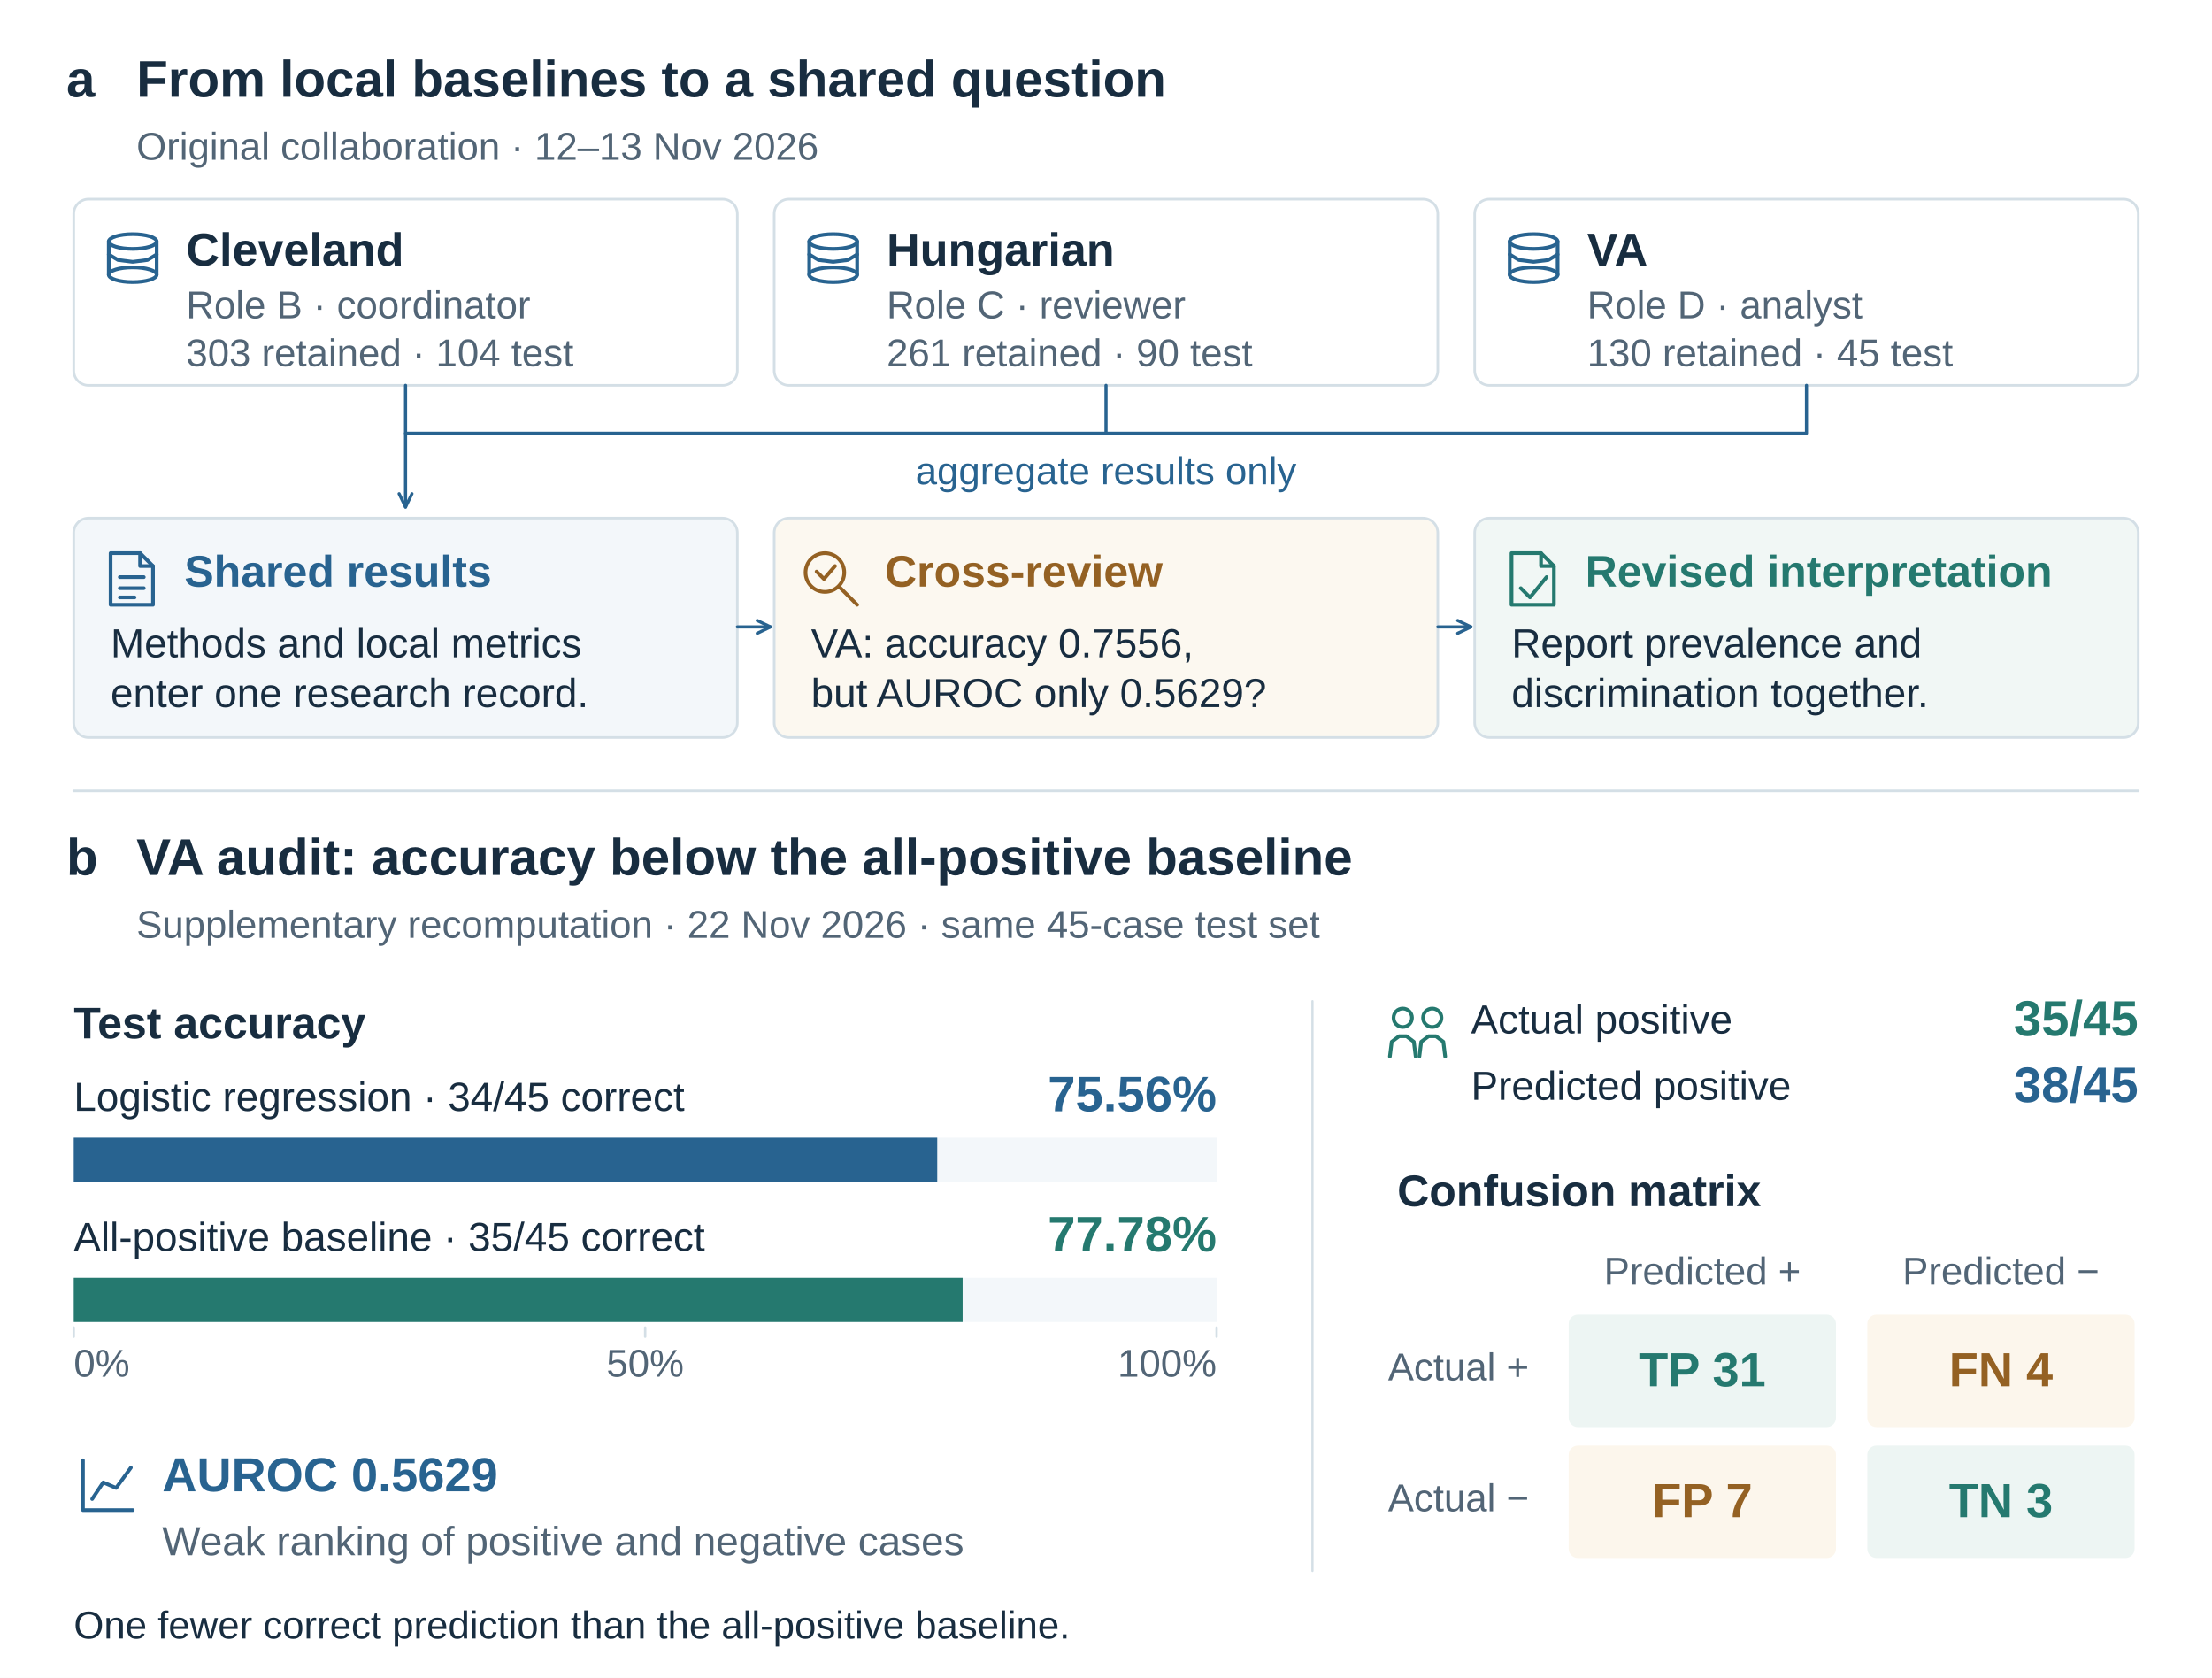
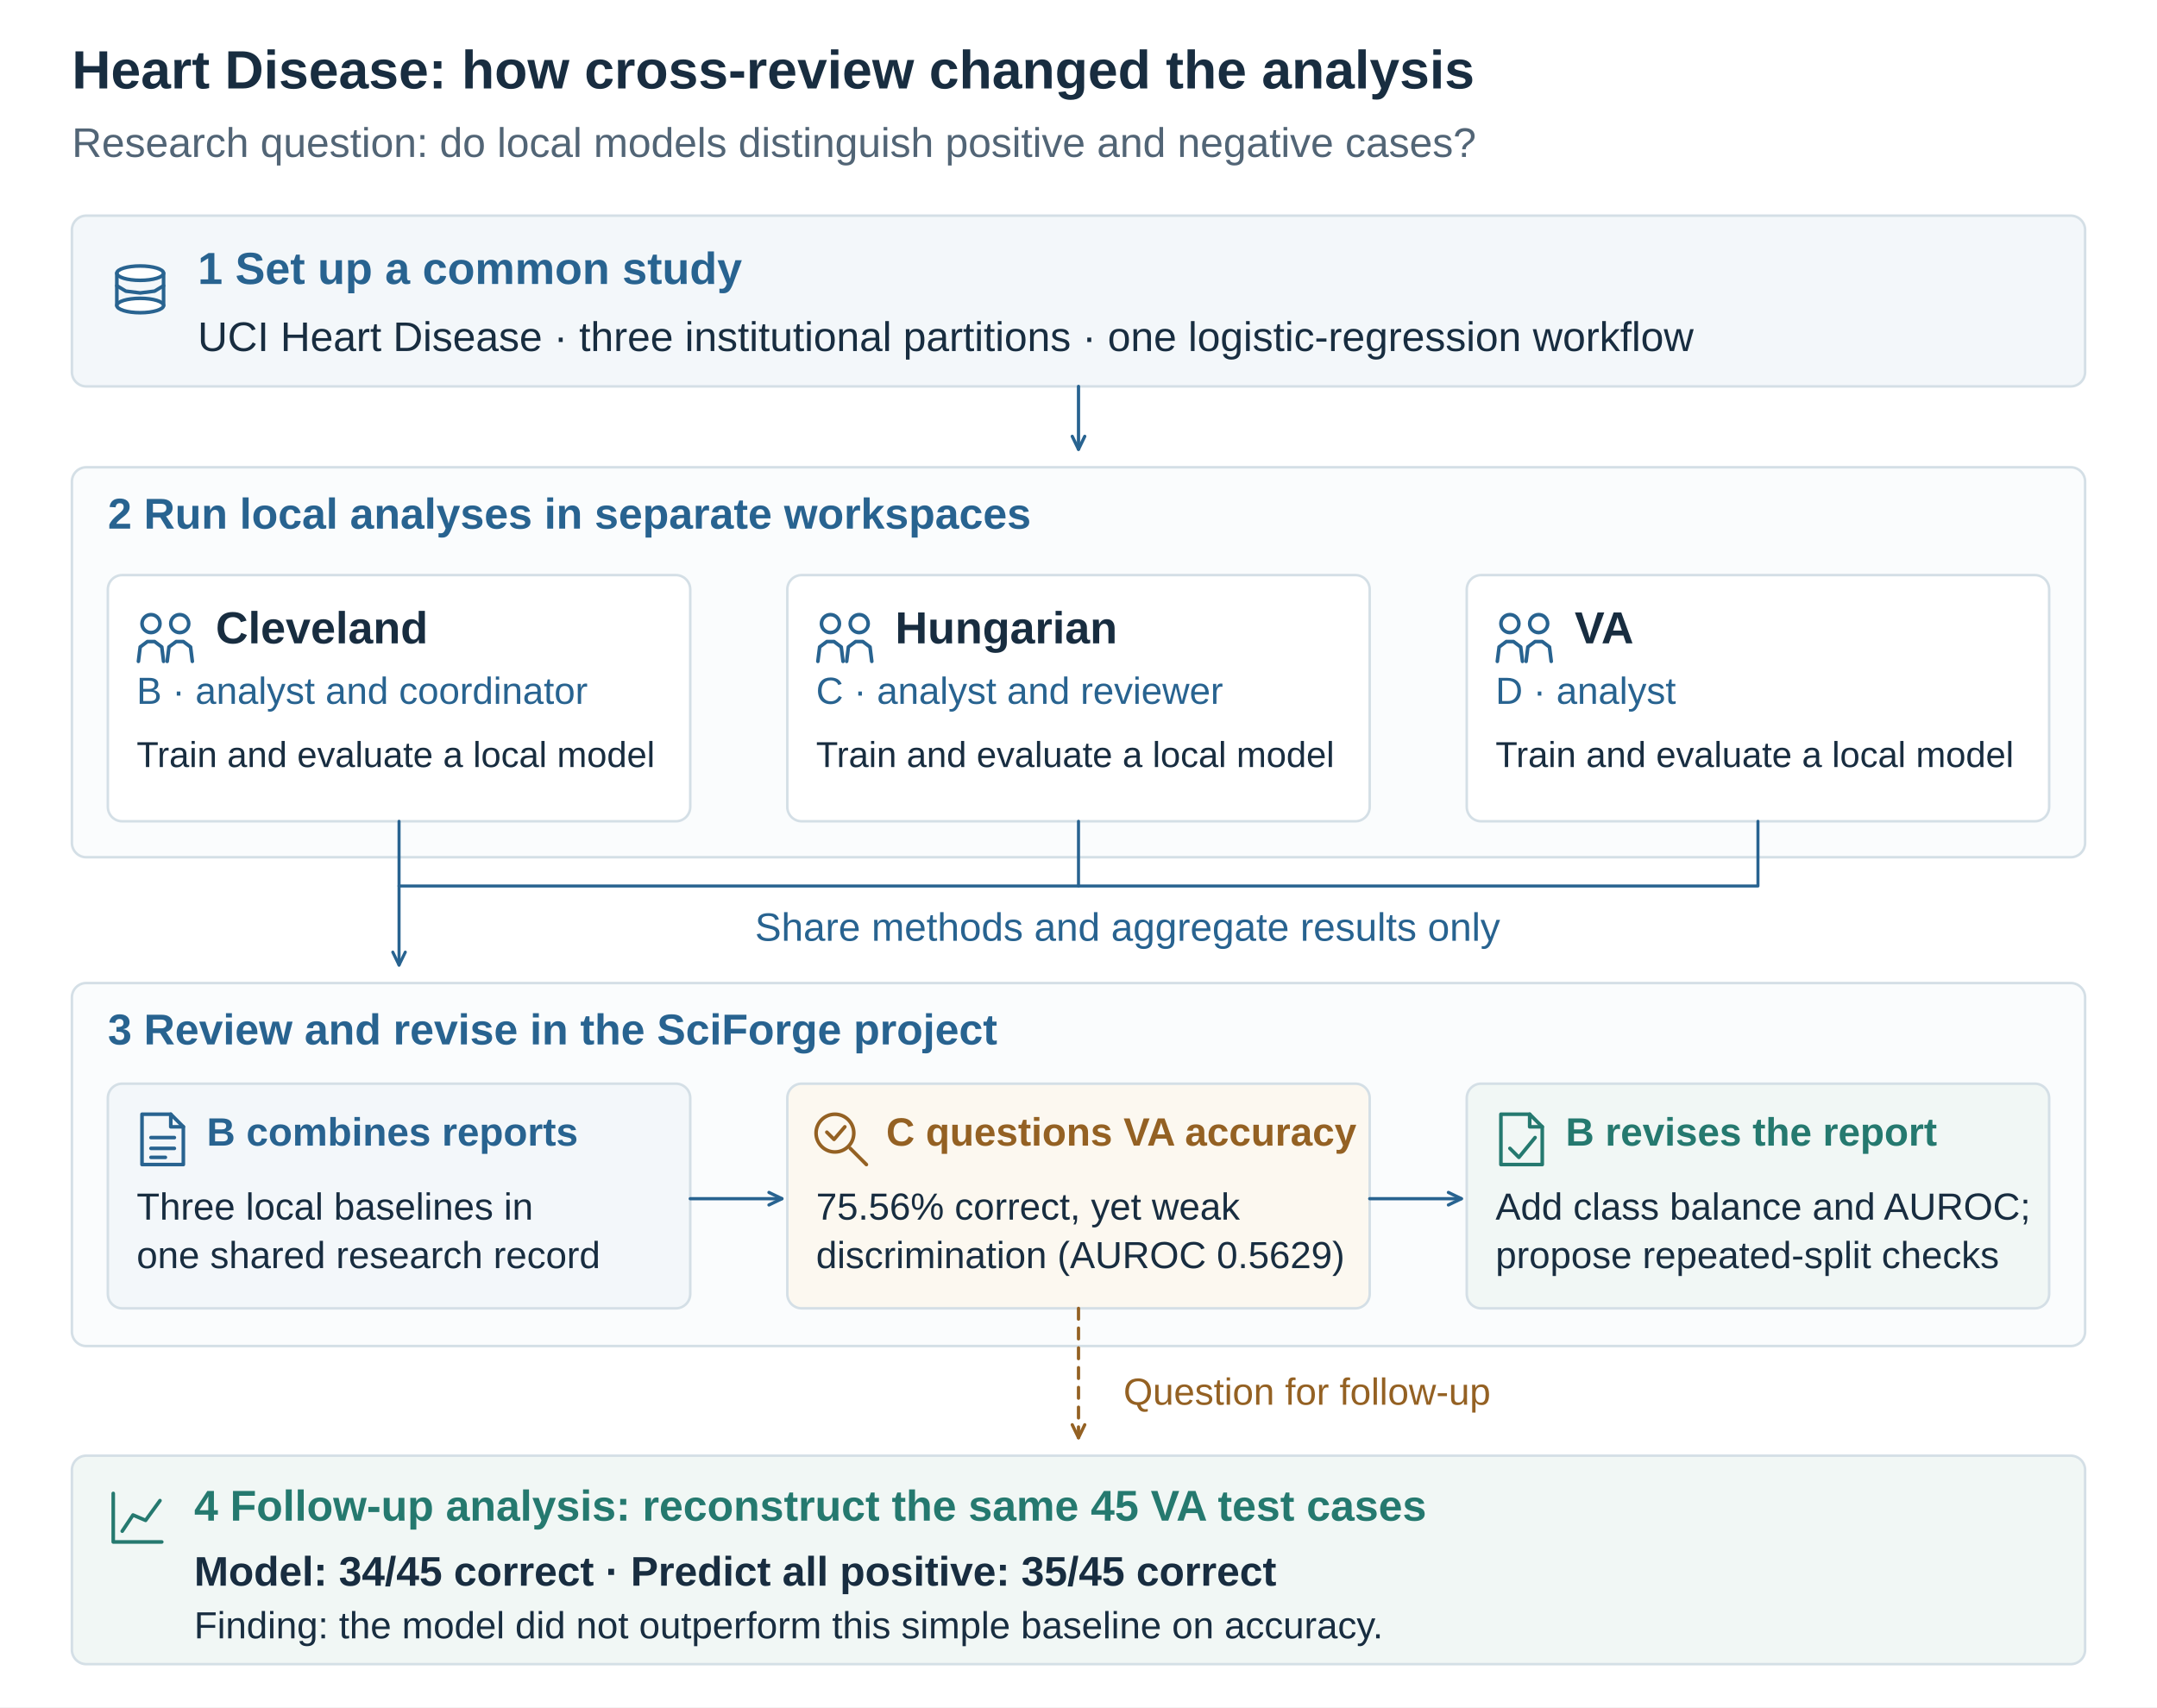
- <svg xmlns="http://www.w3.org/2000/svg" width="1200" height="910" viewBox="0 0 1200 910" role="img">
-   <rect x="0" y="0" width="1200" height="910" rx="0" fill="#FFFFFF" stroke="none" stroke-width="1.4" />
-   <text x="36" y="52.52" fill="#182D40" text-anchor="start" style="font:700 28px Arial, Helvetica, sans-serif">a</text>
-   <text x="74" y="52.52" fill="#182D40" text-anchor="start" style="font:700 28px Arial, Helvetica, sans-serif">From local baselines to a shared question</text>
-   <text x="74" y="86.64" fill="#526576" text-anchor="start" style="font:21px Arial, Helvetica, sans-serif">Original collaboration · 12–13 Nov 2026</text>
-   <rect x="40" y="108" width="360" height="101" rx="8" fill="#FFFFFF" stroke="#D4DFE6" stroke-width="1.4" />
-   <ellipse cx="72.0" cy="131.0" rx="13.0" ry="4.0" fill="#FFFFFF" stroke="#286390" stroke-width="2" />
-   <polyline points="59,131 59,149" fill="none" stroke="#286390" stroke-width="2" stroke-linecap="round" stroke-linejoin="round" />
-   <polyline points="85,131 85,149" fill="none" stroke="#286390" stroke-width="2" stroke-linecap="round" stroke-linejoin="round" />
-   <ellipse cx="72.0" cy="149.0" rx="13.0" ry="4.0" fill="#FFFFFF" stroke="#286390" stroke-width="2" />
-   <polyline points="59,138 64,141 72,142 80,141 85,138" fill="none" stroke="#286390" stroke-width="2" stroke-linecap="round" stroke-linejoin="round" />
-   <text x="101" y="144.0" fill="#182D40" text-anchor="start" style="font:700 25px Arial, Helvetica, sans-serif">Cleveland</text>
-   <text x="101" y="172.64" fill="#526576" text-anchor="start" style="font:21px Arial, Helvetica, sans-serif">Role B · coordinator</text>
-   <text x="101" y="198.64" fill="#526576" text-anchor="start" style="font:21px Arial, Helvetica, sans-serif">303 retained · 104 test</text>
-   <rect x="420" y="108" width="360" height="101" rx="8" fill="#FFFFFF" stroke="#D4DFE6" stroke-width="1.4" />
-   <ellipse cx="452.0" cy="131.0" rx="13.0" ry="4.0" fill="#FFFFFF" stroke="#286390" stroke-width="2" />
-   <polyline points="439,131 439,149" fill="none" stroke="#286390" stroke-width="2" stroke-linecap="round" stroke-linejoin="round" />
-   <polyline points="465,131 465,149" fill="none" stroke="#286390" stroke-width="2" stroke-linecap="round" stroke-linejoin="round" />
-   <ellipse cx="452.0" cy="149.0" rx="13.0" ry="4.0" fill="#FFFFFF" stroke="#286390" stroke-width="2" />
-   <polyline points="439,138 444,141 452,142 460,141 465,138" fill="none" stroke="#286390" stroke-width="2" stroke-linecap="round" stroke-linejoin="round" />
-   <text x="481" y="144.0" fill="#182D40" text-anchor="start" style="font:700 25px Arial, Helvetica, sans-serif">Hungarian</text>
-   <text x="481" y="172.64" fill="#526576" text-anchor="start" style="font:21px Arial, Helvetica, sans-serif">Role C · reviewer</text>
-   <text x="481" y="198.64" fill="#526576" text-anchor="start" style="font:21px Arial, Helvetica, sans-serif">261 retained · 90 test</text>
-   <rect x="800" y="108" width="360" height="101" rx="8" fill="#FFFFFF" stroke="#D4DFE6" stroke-width="1.4" />
-   <ellipse cx="832.0" cy="131.0" rx="13.0" ry="4.0" fill="#FFFFFF" stroke="#286390" stroke-width="2" />
-   <polyline points="819,131 819,149" fill="none" stroke="#286390" stroke-width="2" stroke-linecap="round" stroke-linejoin="round" />
-   <polyline points="845,131 845,149" fill="none" stroke="#286390" stroke-width="2" stroke-linecap="round" stroke-linejoin="round" />
-   <ellipse cx="832.0" cy="149.0" rx="13.0" ry="4.0" fill="#FFFFFF" stroke="#286390" stroke-width="2" />
-   <polyline points="819,138 824,141 832,142 840,141 845,138" fill="none" stroke="#286390" stroke-width="2" stroke-linecap="round" stroke-linejoin="round" />
-   <text x="861" y="144.0" fill="#182D40" text-anchor="start" style="font:700 25px Arial, Helvetica, sans-serif">VA</text>
-   <text x="861" y="172.64" fill="#526576" text-anchor="start" style="font:21px Arial, Helvetica, sans-serif">Role D · analyst</text>
-   <text x="861" y="198.64" fill="#526576" text-anchor="start" style="font:21px Arial, Helvetica, sans-serif">130 retained · 45 test</text>
-   <polyline points="220,209 220,235 980,235 980,209" fill="none" stroke="#286390" stroke-width="1.7" stroke-linecap="round" stroke-linejoin="round" />
-   <polyline points="600,209 600,235" fill="none" stroke="#286390" stroke-width="1.7" stroke-linecap="round" stroke-linejoin="round" />
-   <polyline points="220,235 220,275" fill="none" stroke="#286390" stroke-width="1.7" stroke-linecap="round" stroke-linejoin="round" />
-   <polyline points="216.52,267.796 220,275 223.48,267.796" fill="none" stroke="#286390" stroke-width="1.7" stroke-linecap="round" stroke-linejoin="round" />
-   <text x="600.0" y="262.64" fill="#286390" text-anchor="middle" style="font:21px Arial, Helvetica, sans-serif">aggregate results only</text>
-   <rect x="40" y="281" width="360" height="119" rx="8" fill="#F3F7FA" stroke="#D4DFE6" stroke-width="1.4" />
-   <polyline points="60,300 76,300 83,307 83,328 60,328 60,300" fill="none" stroke="#286390" stroke-width="2" stroke-linecap="round" stroke-linejoin="round" />
-   <polyline points="76,300 76,307 83,307" fill="none" stroke="#286390" stroke-width="2" stroke-linecap="round" stroke-linejoin="round" />
-   <polyline points="65,313 78,313" fill="none" stroke="#286390" stroke-width="2" stroke-linecap="round" stroke-linejoin="round" />
-   <polyline points="65,319 78,319" fill="none" stroke="#286390" stroke-width="2" stroke-linecap="round" stroke-linejoin="round" />
-   <polyline points="65,324 73,324" fill="none" stroke="#286390" stroke-width="2" stroke-linecap="round" stroke-linejoin="round" />
-   <text x="100" y="318.16" fill="#286390" text-anchor="start" style="font:700 24px Arial, Helvetica, sans-serif">Shared results</text>
-   <text x="60" y="356.48" fill="#182D40" text-anchor="start" style="font:22px Arial, Helvetica, sans-serif">Methods and local metrics</text>
-   <text x="60" y="383.48" fill="#182D40" text-anchor="start" style="font:22px Arial, Helvetica, sans-serif">enter one research record.</text>
-   <rect x="420" y="281" width="360" height="119" rx="8" fill="#FCF8F0" stroke="#D4DFE6" stroke-width="1.4" />
-   <ellipse cx="447.5" cy="310.5" rx="10.5" ry="10.5" fill="none" stroke="#946123" stroke-width="2" />
-   <polyline points="456,319 465,328" fill="none" stroke="#946123" stroke-width="2" stroke-linecap="round" stroke-linejoin="round" />
-   <polyline points="443,310 447,314 453,307" fill="none" stroke="#946123" stroke-width="2" stroke-linecap="round" stroke-linejoin="round" />
-   <text x="480" y="318.16" fill="#946123" text-anchor="start" style="font:700 24px Arial, Helvetica, sans-serif">Cross-review</text>
-   <text x="440" y="356.48" fill="#182D40" text-anchor="start" style="font:22px Arial, Helvetica, sans-serif">VA: accuracy 0.7556,</text>
-   <text x="440" y="383.48" fill="#182D40" text-anchor="start" style="font:22px Arial, Helvetica, sans-serif">but AUROC only 0.5629?</text>
-   <rect x="800" y="281" width="360" height="119" rx="8" fill="#F1F7F5" stroke="#D4DFE6" stroke-width="1.4" />
-   <polyline points="820,300 836,300 843,307 843,328 820,328 820,300" fill="none" stroke="#25796F" stroke-width="2" stroke-linecap="round" stroke-linejoin="round" />
-   <polyline points="836,300 836,307 843,307" fill="none" stroke="#25796F" stroke-width="2" stroke-linecap="round" stroke-linejoin="round" />
-   <polyline points="825,319 830,324 839,313" fill="none" stroke="#25796F" stroke-width="2" stroke-linecap="round" stroke-linejoin="round" />
-   <text x="860" y="318.16" fill="#25796F" text-anchor="start" style="font:700 24px Arial, Helvetica, sans-serif">Revised interpretation</text>
-   <text x="820" y="356.48" fill="#182D40" text-anchor="start" style="font:22px Arial, Helvetica, sans-serif">Report prevalence and</text>
-   <text x="820" y="383.48" fill="#182D40" text-anchor="start" style="font:22px Arial, Helvetica, sans-serif">discrimination together.</text>
-   <polyline points="400,340 418,340" fill="none" stroke="#286390" stroke-width="1.7" stroke-linecap="round" stroke-linejoin="round" />
-   <polyline points="410.796,343.48 418,340 410.796,336.52" fill="none" stroke="#286390" stroke-width="1.7" stroke-linecap="round" stroke-linejoin="round" />
-   <polyline points="780,340 798,340" fill="none" stroke="#286390" stroke-width="1.7" stroke-linecap="round" stroke-linejoin="round" />
-   <polyline points="790.796,343.48 798,340 790.796,336.52" fill="none" stroke="#286390" stroke-width="1.7" stroke-linecap="round" stroke-linejoin="round" />
-   <polyline points="40,429 1160,429" fill="none" stroke="#D4DFE6" stroke-width="1.4" stroke-linecap="round" stroke-linejoin="round" />
-   <text x="36" y="474.52" fill="#182D40" text-anchor="start" style="font:700 28px Arial, Helvetica, sans-serif">b</text>
-   <text x="74" y="474.52" fill="#182D40" text-anchor="start" style="font:700 28px Arial, Helvetica, sans-serif">VA audit: accuracy below the all-positive baseline</text>
-   <text x="74" y="508.64" fill="#526576" text-anchor="start" style="font:21px Arial, Helvetica, sans-serif">Supplementary recomputation · 22 Nov 2026 · same 45-case test set</text>
-   <text x="40" y="563.16" fill="#182D40" text-anchor="start" style="font:700 24px Arial, Helvetica, sans-serif">Test accuracy</text>
-   <text x="40" y="602.48" fill="#182D40" text-anchor="start" style="font:22px Arial, Helvetica, sans-serif">Logistic regression · 34/45 correct</text>
-   <text x="660" y="602.68" fill="#286390" text-anchor="end" style="font:700 27px Arial, Helvetica, sans-serif">75.56%</text>
-   <rect x="40" y="617" width="620" height="24" rx="0" fill="#F3F7FA" stroke="none" stroke-width="1.4" />
-   <rect x="40" y="617" width="468.444" height="24" rx="0" fill="#286390" stroke="none" stroke-width="1.4" />
-   <text x="40" y="678.48" fill="#182D40" text-anchor="start" style="font:22px Arial, Helvetica, sans-serif">All-positive baseline · 35/45 correct</text>
-   <text x="660" y="678.68" fill="#25796F" text-anchor="end" style="font:700 27px Arial, Helvetica, sans-serif">77.78%</text>
-   <rect x="40" y="693" width="620" height="24" rx="0" fill="#F3F7FA" stroke="none" stroke-width="1.4" />
-   <rect x="40" y="693" width="482.222" height="24" rx="0" fill="#25796F" stroke="none" stroke-width="1.4" />
-   <text x="40" y="746.64" fill="#526576" text-anchor="start" style="font:21px Arial, Helvetica, sans-serif">0%</text>
-   <text x="350.0" y="746.64" fill="#526576" text-anchor="middle" style="font:21px Arial, Helvetica, sans-serif">50%</text>
-   <text x="660" y="746.64" fill="#526576" text-anchor="end" style="font:21px Arial, Helvetica, sans-serif">100%</text>
-   <polyline points="40,720 40,725" fill="none" stroke="#D4DFE6" stroke-width="1.3" stroke-linecap="round" stroke-linejoin="round" />
-   <polyline points="350,720 350,725" fill="none" stroke="#D4DFE6" stroke-width="1.3" stroke-linecap="round" stroke-linejoin="round" />
-   <polyline points="660,720 660,725" fill="none" stroke="#D4DFE6" stroke-width="1.3" stroke-linecap="round" stroke-linejoin="round" />
-   <polyline points="45,792 45,819 72,819" fill="none" stroke="#286390" stroke-width="2" stroke-linecap="round" stroke-linejoin="round" />
-   <polyline points="50,813 56,804 63,807 71,796" fill="none" stroke="#286390" stroke-width="2" stroke-linecap="round" stroke-linejoin="round" />
-   <text x="88" y="808.84" fill="#286390" text-anchor="start" style="font:700 26px Arial, Helvetica, sans-serif">AUROC 0.5629</text>
-   <text x="88" y="843.48" fill="#526576" text-anchor="start" style="font:22px Arial, Helvetica, sans-serif">Weak ranking of positive and negative cases</text>
-   <text x="40" y="888.64" fill="#182D40" text-anchor="start" style="font:21px Arial, Helvetica, sans-serif">One fewer correct prediction than the all-positive baseline.</text>
-   <polyline points="712,543 712,852" fill="none" stroke="#D4DFE6" stroke-width="1.2" stroke-linecap="round" stroke-linejoin="round" />
-   <ellipse cx="761.0" cy="552.0" rx="5.0" ry="5.0" fill="none" stroke="#25796F" stroke-width="2" />
-   <ellipse cx="777.0" cy="552.0" rx="5.0" ry="5.0" fill="none" stroke="#25796F" stroke-width="2" />
-   <polyline points="754,573 755,565 759,562 763,562 767,565 768,573" fill="none" stroke="#25796F" stroke-width="2" stroke-linecap="round" stroke-linejoin="round" />
-   <polyline points="770,573 771,565 775,562 779,562 783,565 784,573" fill="none" stroke="#25796F" stroke-width="2" stroke-linecap="round" stroke-linejoin="round" />
-   <text x="798" y="560.48" fill="#182D40" text-anchor="start" style="font:22px Arial, Helvetica, sans-serif">Actual positive</text>
-   <text x="1160" y="561.68" fill="#25796F" text-anchor="end" style="font:700 27px Arial, Helvetica, sans-serif">35/45</text>
-   <text x="798" y="596.48" fill="#182D40" text-anchor="start" style="font:22px Arial, Helvetica, sans-serif">Predicted positive</text>
-   <text x="1160" y="597.68" fill="#286390" text-anchor="end" style="font:700 27px Arial, Helvetica, sans-serif">38/45</text>
-   <text x="758" y="654.16" fill="#182D40" text-anchor="start" style="font:700 24px Arial, Helvetica, sans-serif">Confusion matrix</text>
-   <text x="923.5" y="696.64" fill="#526576" text-anchor="middle" style="font:21px Arial, Helvetica, sans-serif">Predicted +</text>
-   <text x="1085.5" y="696.64" fill="#526576" text-anchor="middle" style="font:21px Arial, Helvetica, sans-serif">Predicted −</text>
-   <text x="753" y="748.64" fill="#526576" text-anchor="start" style="font:21px Arial, Helvetica, sans-serif">Actual +</text>
-   <text x="753" y="819.64" fill="#526576" text-anchor="start" style="font:21px Arial, Helvetica, sans-serif">Actual −</text>
-   <rect x="851" y="713" width="145" height="61" rx="5" fill="#EDF5F3" stroke="none" stroke-width="1.4" />
-   <text x="923.5" y="751.84" fill="#25796F" text-anchor="middle" style="font:700 26px Arial, Helvetica, sans-serif">TP 31</text>
-   <rect x="1013" y="713" width="145" height="61" rx="5" fill="#FCF6EC" stroke="none" stroke-width="1.4" />
-   <text x="1085.5" y="751.84" fill="#946123" text-anchor="middle" style="font:700 26px Arial, Helvetica, sans-serif">FN 4</text>
-   <rect x="851" y="784" width="145" height="61" rx="5" fill="#FCF6EC" stroke="none" stroke-width="1.4" />
-   <text x="923.5" y="822.84" fill="#946123" text-anchor="middle" style="font:700 26px Arial, Helvetica, sans-serif">FP 7</text>
-   <rect x="1013" y="784" width="145" height="61" rx="5" fill="#EDF5F3" stroke="none" stroke-width="1.4" />
-   <text x="1085.5" y="822.84" fill="#25796F" text-anchor="middle" style="font:700 26px Arial, Helvetica, sans-serif">TN 3</text>
+ <svg xmlns="http://www.w3.org/2000/svg" width="1200" height="950" viewBox="0 0 1200 950" role="img">
+   <rect x="0" y="0" width="1200" height="950" rx="0" fill="#FFFFFF" stroke="none" stroke-width="1.4" />
+   <text x="40" y="49.2" fill="#182D40" text-anchor="start" style="font:700 30px Arial, Helvetica, sans-serif">Heart Disease: how cross-review changed the analysis</text>
+   <text x="40" y="87.32" fill="#526576" text-anchor="start" style="font:23px Arial, Helvetica, sans-serif">Research question: do local models distinguish positive and negative cases?</text>
+   <rect x="40" y="120" width="1120" height="95" rx="8" fill="#F3F7FA" stroke="#D4DFE6" stroke-width="1.4" />
+   <ellipse cx="78.0" cy="152.0" rx="13.0" ry="4.0" fill="#FFFFFF" stroke="#286390" stroke-width="2" />
+   <polyline points="65,152 65,170" fill="none" stroke="#286390" stroke-width="2" stroke-linecap="round" stroke-linejoin="round" stroke-dasharray="none" />
+   <polyline points="91,152 91,170" fill="none" stroke="#286390" stroke-width="2" stroke-linecap="round" stroke-linejoin="round" stroke-dasharray="none" />
+   <ellipse cx="78.0" cy="170.0" rx="13.0" ry="4.0" fill="#FFFFFF" stroke="#286390" stroke-width="2" />
+   <polyline points="65,159 70,162 78,163 86,162 91,159" fill="none" stroke="#286390" stroke-width="2" stroke-linecap="round" stroke-linejoin="round" stroke-dasharray="none" />
+   <text x="110" y="158.0" fill="#286390" text-anchor="start" style="font:700 25px Arial, Helvetica, sans-serif">1  Set up a common study</text>
+   <text x="110" y="195.32" fill="#182D40" text-anchor="start" style="font:23px Arial, Helvetica, sans-serif">UCI Heart Disease · three institutional partitions · one logistic-regression workflow</text>
+   <polyline points="600,215 600,250" fill="none" stroke="#286390" stroke-width="1.8" stroke-linecap="round" stroke-linejoin="round" stroke-dasharray="none" />
+   <polyline points="596.52,242.796 600,250 603.48,242.796" fill="none" stroke="#286390" stroke-width="1.8" stroke-linecap="round" stroke-linejoin="round" />
+   <rect x="40" y="260" width="1120" height="217" rx="8" fill="#FAFCFD" stroke="#D4DFE6" stroke-width="1.4" />
+   <text x="60" y="294.16" fill="#286390" text-anchor="start" style="font:700 24px Arial, Helvetica, sans-serif">2  Run local analyses in separate workspaces</text>
+   <rect x="60" y="320" width="324" height="137" rx="8" fill="#FFFFFF" stroke="#D4DFE6" stroke-width="1.4" />
+   <ellipse cx="84.0" cy="347.0" rx="5.0" ry="5.0" fill="none" stroke="#286390" stroke-width="2" />
+   <ellipse cx="100.0" cy="347.0" rx="5.0" ry="5.0" fill="none" stroke="#286390" stroke-width="2" />
+   <polyline points="77,368 78,360 82,357 86,357 90,360 91,368" fill="none" stroke="#286390" stroke-width="2" stroke-linecap="round" stroke-linejoin="round" stroke-dasharray="none" />
+   <polyline points="93,368 94,360 98,357 102,357 106,360 107,368" fill="none" stroke="#286390" stroke-width="2" stroke-linecap="round" stroke-linejoin="round" stroke-dasharray="none" />
+   <text x="120" y="358.0" fill="#182D40" text-anchor="start" style="font:700 25px Arial, Helvetica, sans-serif">Cleveland</text>
+   <text x="76" y="391.64" fill="#286390" text-anchor="start" style="font:21px Arial, Helvetica, sans-serif">B · analyst and coordinator</text>
+   <text x="76" y="426.8" fill="#182D40" text-anchor="start" style="font:20px Arial, Helvetica, sans-serif">Train and evaluate a local model</text>
+   <rect x="438" y="320" width="324" height="137" rx="8" fill="#FFFFFF" stroke="#D4DFE6" stroke-width="1.4" />
+   <ellipse cx="462.0" cy="347.0" rx="5.0" ry="5.0" fill="none" stroke="#286390" stroke-width="2" />
+   <ellipse cx="478.0" cy="347.0" rx="5.0" ry="5.0" fill="none" stroke="#286390" stroke-width="2" />
+   <polyline points="455,368 456,360 460,357 464,357 468,360 469,368" fill="none" stroke="#286390" stroke-width="2" stroke-linecap="round" stroke-linejoin="round" stroke-dasharray="none" />
+   <polyline points="471,368 472,360 476,357 480,357 484,360 485,368" fill="none" stroke="#286390" stroke-width="2" stroke-linecap="round" stroke-linejoin="round" stroke-dasharray="none" />
+   <text x="498" y="358.0" fill="#182D40" text-anchor="start" style="font:700 25px Arial, Helvetica, sans-serif">Hungarian</text>
+   <text x="454" y="391.64" fill="#286390" text-anchor="start" style="font:21px Arial, Helvetica, sans-serif">C · analyst and reviewer</text>
+   <text x="454" y="426.8" fill="#182D40" text-anchor="start" style="font:20px Arial, Helvetica, sans-serif">Train and evaluate a local model</text>
+   <rect x="816" y="320" width="324" height="137" rx="8" fill="#FFFFFF" stroke="#D4DFE6" stroke-width="1.4" />
+   <ellipse cx="840.0" cy="347.0" rx="5.0" ry="5.0" fill="none" stroke="#286390" stroke-width="2" />
+   <ellipse cx="856.0" cy="347.0" rx="5.0" ry="5.0" fill="none" stroke="#286390" stroke-width="2" />
+   <polyline points="833,368 834,360 838,357 842,357 846,360 847,368" fill="none" stroke="#286390" stroke-width="2" stroke-linecap="round" stroke-linejoin="round" stroke-dasharray="none" />
+   <polyline points="849,368 850,360 854,357 858,357 862,360 863,368" fill="none" stroke="#286390" stroke-width="2" stroke-linecap="round" stroke-linejoin="round" stroke-dasharray="none" />
+   <text x="876" y="358.0" fill="#182D40" text-anchor="start" style="font:700 25px Arial, Helvetica, sans-serif">VA</text>
+   <text x="832" y="391.64" fill="#286390" text-anchor="start" style="font:21px Arial, Helvetica, sans-serif">D · analyst</text>
+   <text x="832" y="426.8" fill="#182D40" text-anchor="start" style="font:20px Arial, Helvetica, sans-serif">Train and evaluate a local model</text>
+   <polyline points="222,457 222,493 978,493 978,457" fill="none" stroke="#286390" stroke-width="1.7" stroke-linecap="round" stroke-linejoin="round" stroke-dasharray="none" />
+   <polyline points="600,457 600,493" fill="none" stroke="#286390" stroke-width="1.7" stroke-linecap="round" stroke-linejoin="round" stroke-dasharray="none" />
+   <polyline points="222,493 222,537" fill="none" stroke="#286390" stroke-width="1.7" stroke-linecap="round" stroke-linejoin="round" stroke-dasharray="none" />
+   <polyline points="218.52,529.796 222,537 225.48,529.796" fill="none" stroke="#286390" stroke-width="1.7" stroke-linecap="round" stroke-linejoin="round" />
+   <text x="420" y="523.48" fill="#286390" text-anchor="start" style="font:22px Arial, Helvetica, sans-serif">Share methods and aggregate results only</text>
+   <rect x="40" y="547" width="1120" height="202" rx="8" fill="#FAFCFD" stroke="#D4DFE6" stroke-width="1.4" />
+   <text x="60" y="581.16" fill="#286390" text-anchor="start" style="font:700 24px Arial, Helvetica, sans-serif">3  Review and revise in the SciForge project</text>
+   <rect x="60" y="603" width="324" height="125" rx="8" fill="#F3F7FA" stroke="#D4DFE6" stroke-width="1.4" />
+   <polyline points="79,620 95,620 102,627 102,648 79,648 79,620" fill="none" stroke="#286390" stroke-width="2" stroke-linecap="round" stroke-linejoin="round" stroke-dasharray="none" />
+   <polyline points="95,620 95,627 102,627" fill="none" stroke="#286390" stroke-width="2" stroke-linecap="round" stroke-linejoin="round" stroke-dasharray="none" />
+   <polyline points="84,633 97,633" fill="none" stroke="#286390" stroke-width="2" stroke-linecap="round" stroke-linejoin="round" stroke-dasharray="none" />
+   <polyline points="84,639 97,639" fill="none" stroke="#286390" stroke-width="2" stroke-linecap="round" stroke-linejoin="round" stroke-dasharray="none" />
+   <polyline points="84,644 92,644" fill="none" stroke="#286390" stroke-width="2" stroke-linecap="round" stroke-linejoin="round" stroke-dasharray="none" />
+   <text x="115" y="637.48" fill="#286390" text-anchor="start" style="font:700 22px Arial, Helvetica, sans-serif">B combines reports</text>
+   <text x="76" y="678.64" fill="#182D40" text-anchor="start" style="font:21px Arial, Helvetica, sans-serif">Three local baselines in</text>
+   <text x="76" y="705.64" fill="#182D40" text-anchor="start" style="font:21px Arial, Helvetica, sans-serif">one shared research record</text>
+   <rect x="438" y="603" width="324" height="125" rx="8" fill="#FCF8F0" stroke="#D4DFE6" stroke-width="1.4" />
+   <ellipse cx="464.5" cy="630.5" rx="10.5" ry="10.5" fill="none" stroke="#946123" stroke-width="2" />
+   <polyline points="473,639 482,648" fill="none" stroke="#946123" stroke-width="2" stroke-linecap="round" stroke-linejoin="round" stroke-dasharray="none" />
+   <polyline points="460,630 464,634 470,627" fill="none" stroke="#946123" stroke-width="2" stroke-linecap="round" stroke-linejoin="round" stroke-dasharray="none" />
+   <text x="493" y="637.48" fill="#946123" text-anchor="start" style="font:700 22px Arial, Helvetica, sans-serif">C questions VA accuracy</text>
+   <text x="454" y="678.64" fill="#182D40" text-anchor="start" style="font:21px Arial, Helvetica, sans-serif">75.56% correct, yet weak</text>
+   <text x="454" y="705.64" fill="#182D40" text-anchor="start" style="font:21px Arial, Helvetica, sans-serif">discrimination (AUROC 0.5629)</text>
+   <rect x="816" y="603" width="324" height="125" rx="8" fill="#F1F7F5" stroke="#D4DFE6" stroke-width="1.4" />
+   <polyline points="835,620 851,620 858,627 858,648 835,648 835,620" fill="none" stroke="#25796F" stroke-width="2" stroke-linecap="round" stroke-linejoin="round" stroke-dasharray="none" />
+   <polyline points="851,620 851,627 858,627" fill="none" stroke="#25796F" stroke-width="2" stroke-linecap="round" stroke-linejoin="round" stroke-dasharray="none" />
+   <polyline points="840,639 845,644 854,633" fill="none" stroke="#25796F" stroke-width="2" stroke-linecap="round" stroke-linejoin="round" stroke-dasharray="none" />
+   <text x="871" y="637.48" fill="#25796F" text-anchor="start" style="font:700 22px Arial, Helvetica, sans-serif">B revises the report</text>
+   <text x="832" y="678.64" fill="#182D40" text-anchor="start" style="font:21px Arial, Helvetica, sans-serif">Add class balance and AUROC;</text>
+   <text x="832" y="705.64" fill="#182D40" text-anchor="start" style="font:21px Arial, Helvetica, sans-serif">propose repeated-split checks</text>
+   <polyline points="384,667 435,667" fill="none" stroke="#286390" stroke-width="1.8" stroke-linecap="round" stroke-linejoin="round" stroke-dasharray="none" />
+   <polyline points="427.796,670.48 435,667 427.796,663.52" fill="none" stroke="#286390" stroke-width="1.8" stroke-linecap="round" stroke-linejoin="round" />
+   <polyline points="762,667 813,667" fill="none" stroke="#286390" stroke-width="1.8" stroke-linecap="round" stroke-linejoin="round" stroke-dasharray="none" />
+   <polyline points="805.796,670.48 813,667 805.796,663.52" fill="none" stroke="#286390" stroke-width="1.8" stroke-linecap="round" stroke-linejoin="round" />
+   <polyline points="600,728 600,800" fill="none" stroke="#946123" stroke-width="1.8" stroke-linecap="round" stroke-linejoin="round" stroke-dasharray="6 5" />
+   <polyline points="596.52,792.796 600,800 603.48,792.796" fill="none" stroke="#946123" stroke-width="1.8" stroke-linecap="round" stroke-linejoin="round" />
+   <text x="625" y="781.64" fill="#946123" text-anchor="start" style="font:21px Arial, Helvetica, sans-serif">Question for follow-up</text>
+   <rect x="40" y="810" width="1120" height="116" rx="8" fill="#F1F7F5" stroke="#D4DFE6" stroke-width="1.4" />
+   <polyline points="63,831 63,858 90,858" fill="none" stroke="#25796F" stroke-width="2" stroke-linecap="round" stroke-linejoin="round" stroke-dasharray="none" />
+   <polyline points="68,852 74,843 81,846 89,835" fill="none" stroke="#25796F" stroke-width="2" stroke-linecap="round" stroke-linejoin="round" stroke-dasharray="none" />
+   <text x="108" y="846.16" fill="#25796F" text-anchor="start" style="font:700 24px Arial, Helvetica, sans-serif">4  Follow-up analysis: reconstruct the same 45 VA test cases</text>
+   <text x="108" y="882.32" fill="#182D40" text-anchor="start" style="font:700 23px Arial, Helvetica, sans-serif">Model: 34/45 correct  ·  Predict all positive: 35/45 correct</text>
+   <text x="108" y="911.64" fill="#182D40" text-anchor="start" style="font:21px Arial, Helvetica, sans-serif">Finding: the model did not outperform this simple baseline on accuracy.</text>
</svg>
